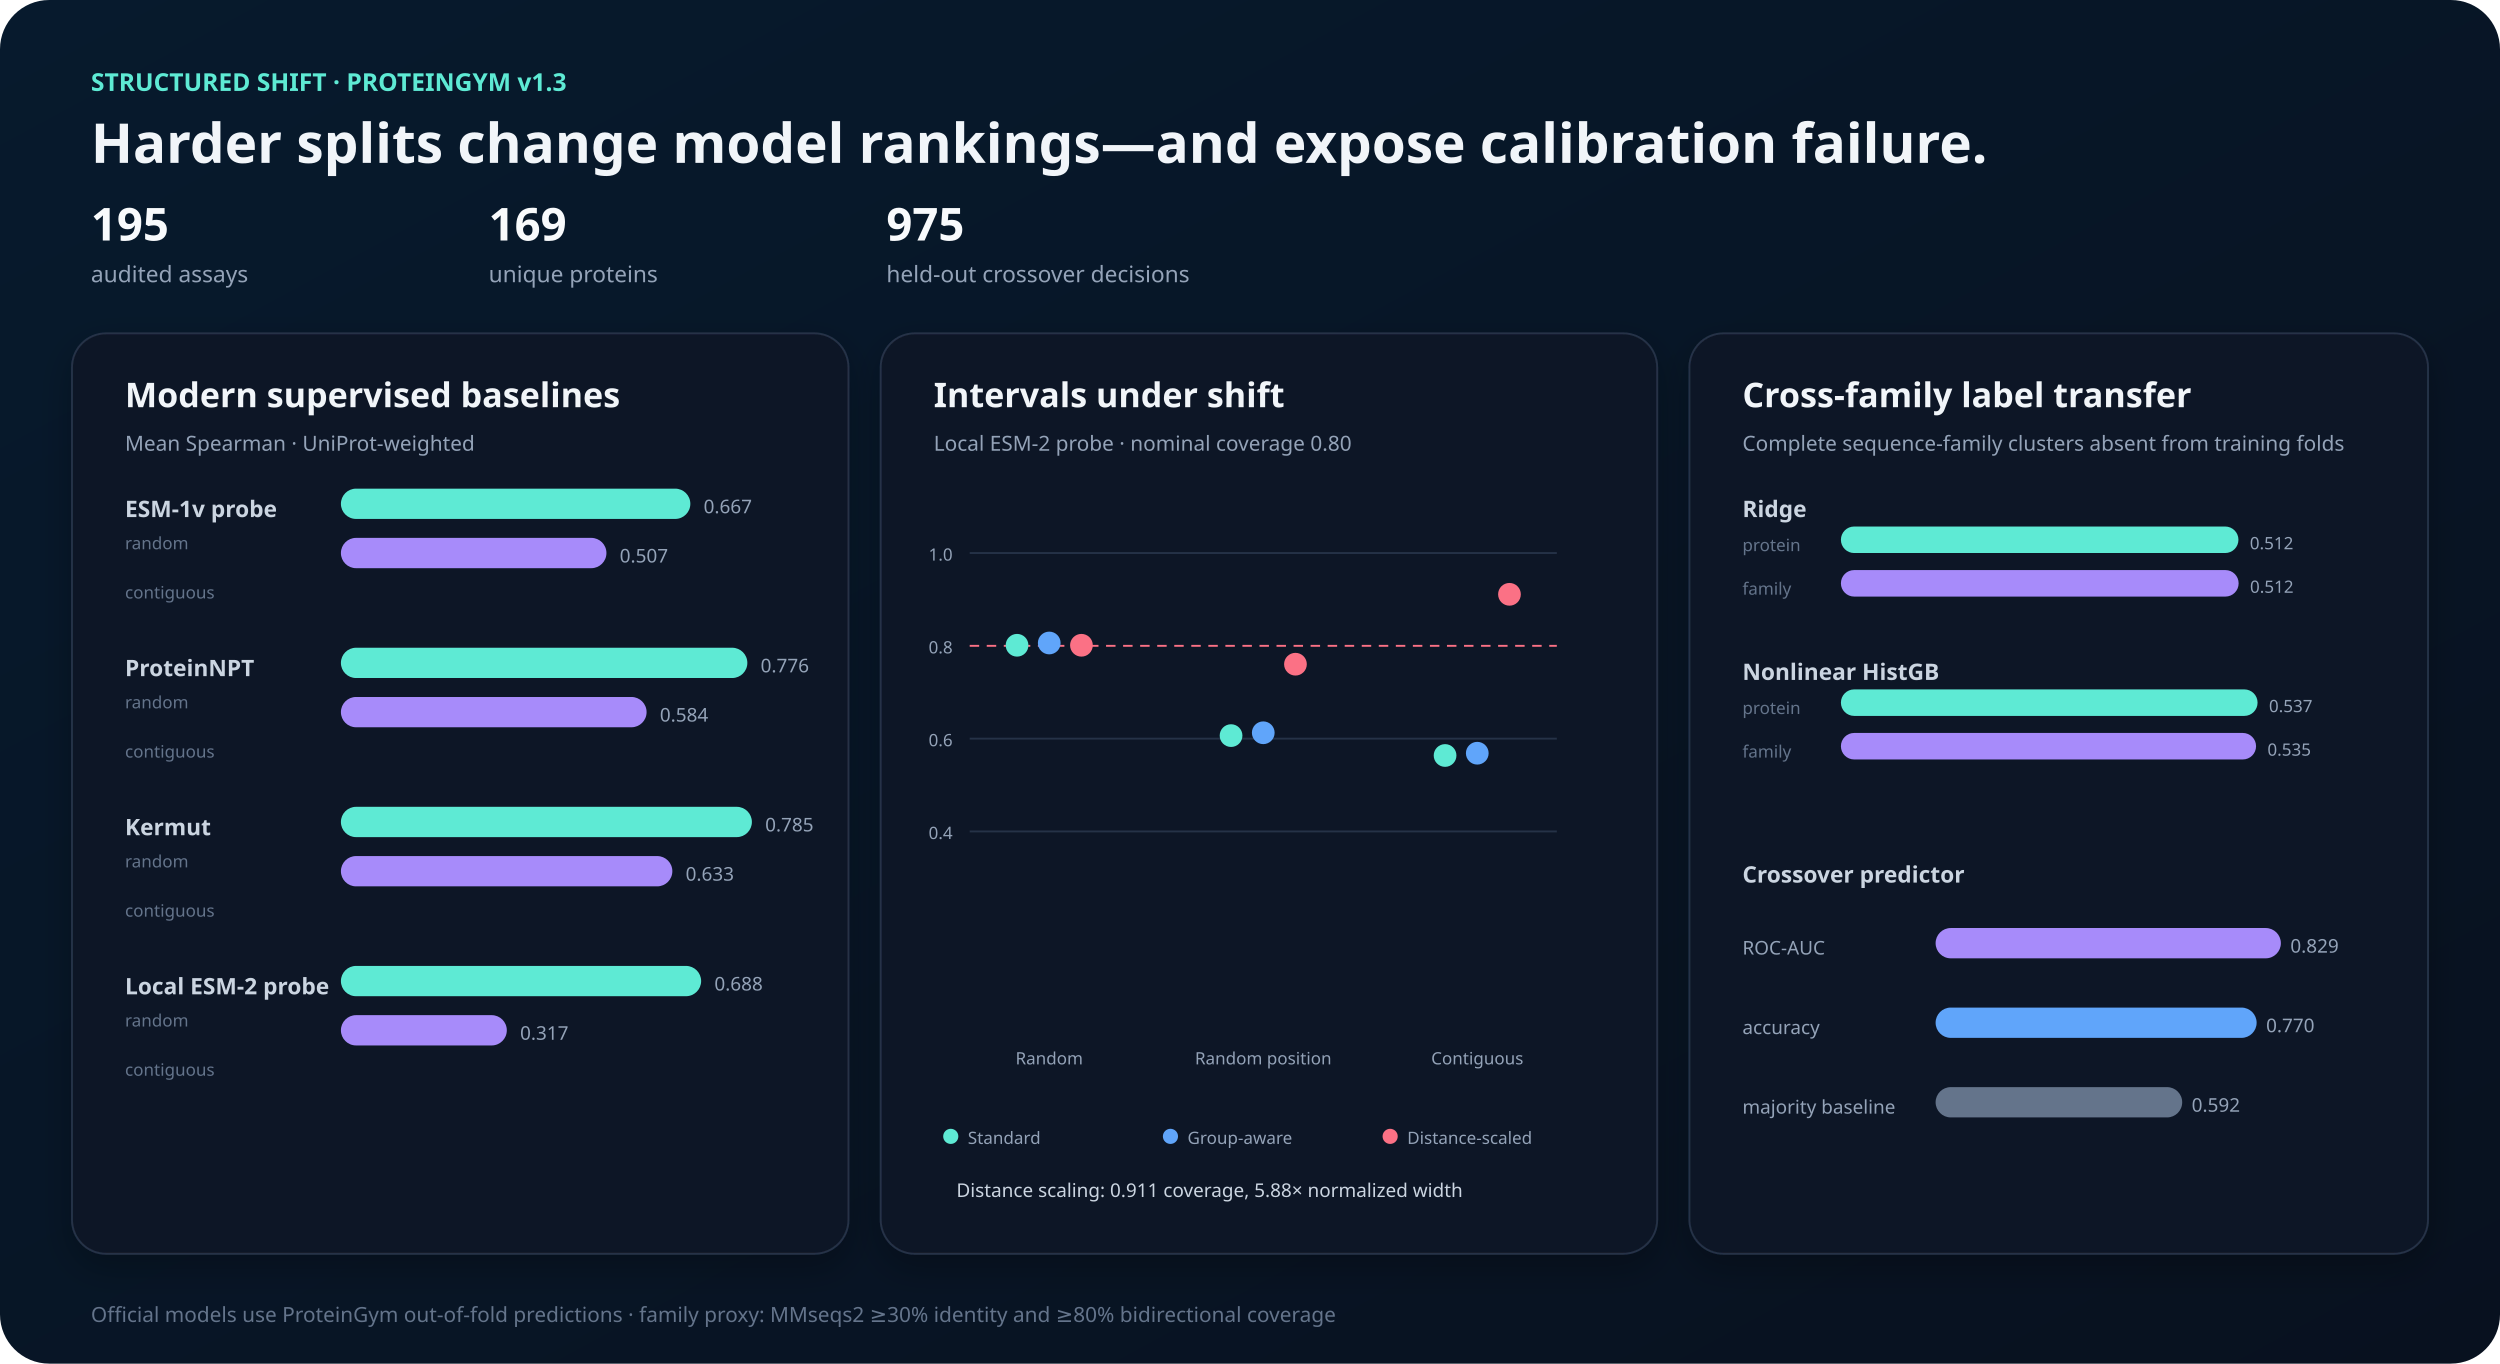
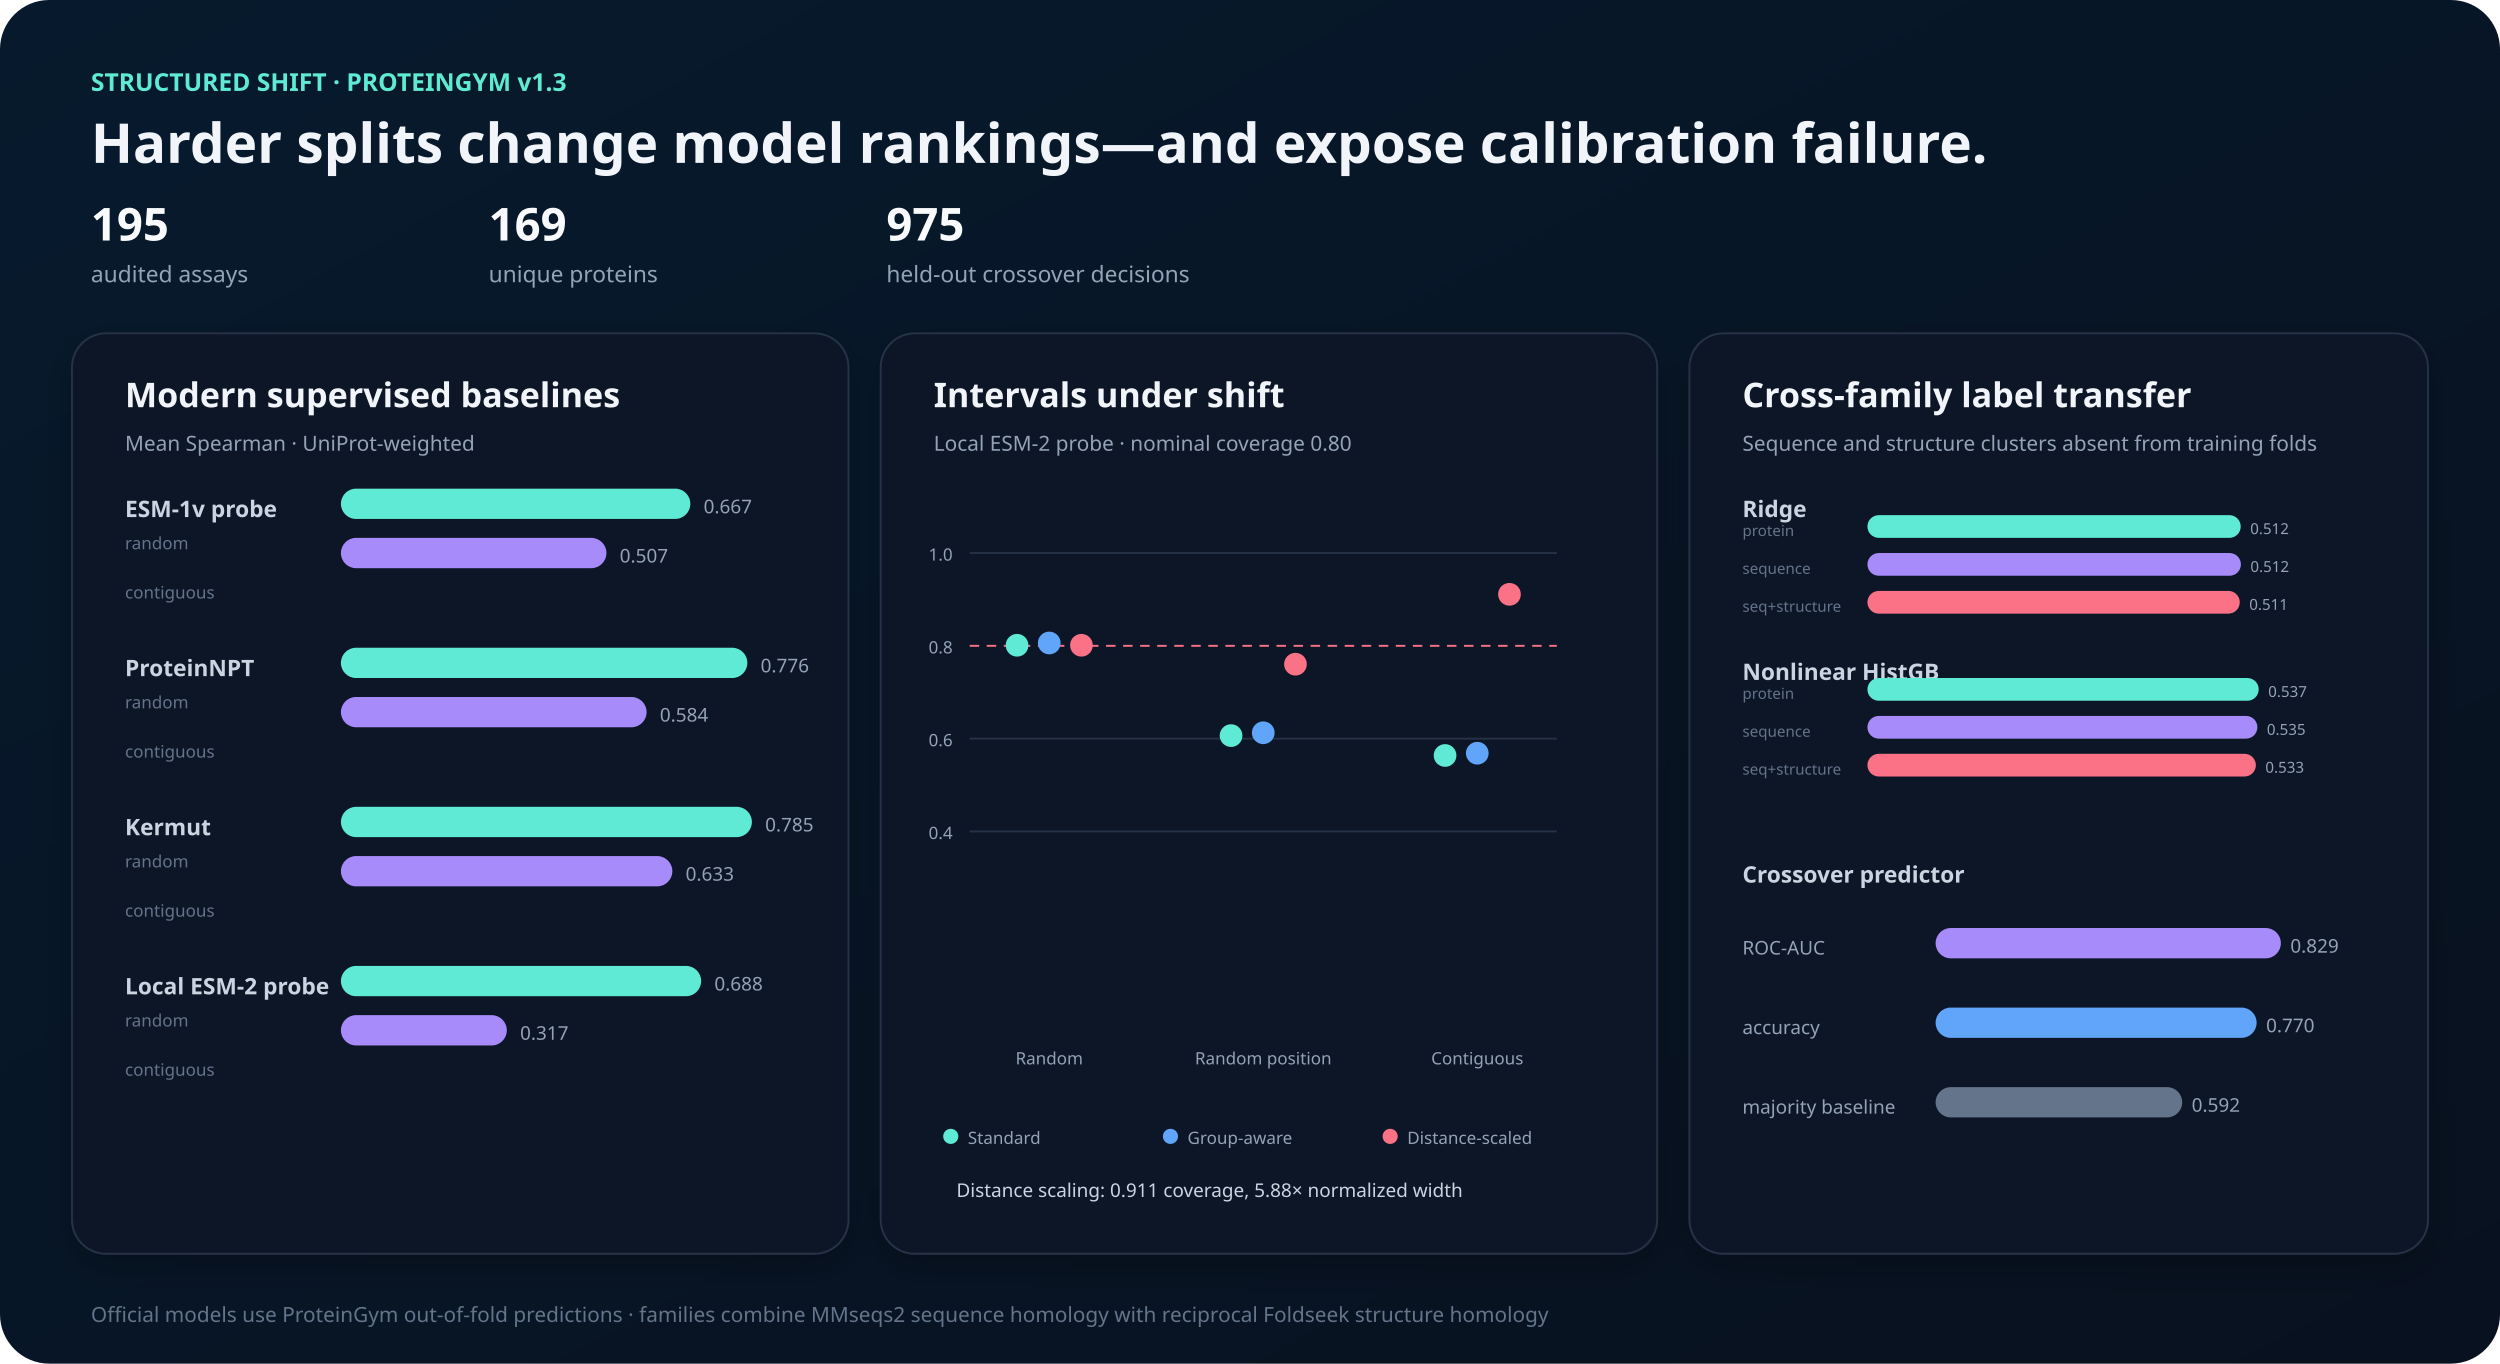
<svg xmlns="http://www.w3.org/2000/svg" width="1320" height="720" viewBox="0 0 1320 720" role="img" aria-labelledby="title desc">
  <defs>
    <linearGradient id="background" x1="0" y1="0" x2="1" y2="1">
      <stop stop-color="#071a2d" />
      <stop offset="1" stop-color="#08111f" />
    </linearGradient>
    <filter id="shadow">
      <feDropShadow dx="0" dy="7" stdDeviation="9" flood-opacity=".25" />
    </filter>
  </defs>
  <rect width="1320" height="720" rx="26" fill="url(#background)" />
  <text x="48.0" y="48.0" text-anchor="start" fill="#5eead4" font-family="system-ui,sans-serif" font-size="13" font-weight="760">STRUCTURED SHIFT · PROTEINGYM v1.3</text>
  <text x="48.0" y="86.0" text-anchor="start" fill="#f1f5f9" font-family="system-ui,sans-serif" font-size="29" font-weight="760">Harder splits change model rankings—and expose calibration failure.</text>
  <text x="48.0" y="127.0" text-anchor="start" fill="#f8fafc" font-family="system-ui,sans-serif" font-size="24" font-weight="760">195</text>
  <text x="48.0" y="149.0" text-anchor="start" fill="#94a3b8" font-family="system-ui,sans-serif" font-size="12" font-weight="400">audited assays</text>
  <text x="258.0" y="127.0" text-anchor="start" fill="#f8fafc" font-family="system-ui,sans-serif" font-size="24" font-weight="760">169</text>
  <text x="258.0" y="149.0" text-anchor="start" fill="#94a3b8" font-family="system-ui,sans-serif" font-size="12" font-weight="400">unique proteins</text>
  <text x="468.0" y="127.0" text-anchor="start" fill="#f8fafc" font-family="system-ui,sans-serif" font-size="24" font-weight="760">975</text>
  <text x="468.0" y="149.0" text-anchor="start" fill="#94a3b8" font-family="system-ui,sans-serif" font-size="12" font-weight="400">held-out crossover decisions</text>
  <rect x="38" y="176" width="410" height="486" rx="18" fill="#101827" stroke="#253247" filter="url(#shadow)" />
  <text x="66.0" y="215.0" text-anchor="start" fill="#f1f5f9" font-family="system-ui,sans-serif" font-size="18" font-weight="720">Modern supervised baselines</text>
  <text x="66.0" y="238.0" text-anchor="start" fill="#94a3b8" font-family="system-ui,sans-serif" font-size="11" font-weight="400">Mean Spearman · UniProt-weighted</text>
  <rect x="465" y="176" width="410" height="486" rx="18" fill="#101827" stroke="#253247" filter="url(#shadow)" />
  <text x="493.0" y="215.0" text-anchor="start" fill="#f1f5f9" font-family="system-ui,sans-serif" font-size="18" font-weight="720">Intervals under shift</text>
  <text x="493.0" y="238.0" text-anchor="start" fill="#94a3b8" font-family="system-ui,sans-serif" font-size="11" font-weight="400">Local ESM-2 probe · nominal coverage 0.80</text>
  <rect x="892" y="176" width="390" height="486" rx="18" fill="#101827" stroke="#253247" filter="url(#shadow)" />
  <text x="920.0" y="215.0" text-anchor="start" fill="#f1f5f9" font-family="system-ui,sans-serif" font-size="18" font-weight="720">Cross-family label transfer</text>
-   <text x="920.0" y="238.0" text-anchor="start" fill="#94a3b8" font-family="system-ui,sans-serif" font-size="11" font-weight="400">Complete sequence-family clusters absent from training folds</text>
+   <text x="920.0" y="238.0" text-anchor="start" fill="#94a3b8" font-family="system-ui,sans-serif" font-size="11" font-weight="400">Sequence and structure clusters absent from training folds</text>
  <text x="66.0" y="273.0" text-anchor="start" fill="#cbd5e1" font-family="system-ui,sans-serif" font-size="12" font-weight="650">ESM-1v probe</text>
  <rect x="180.0" y="258.0" width="184.5" height="16" rx="8" fill="#5eead4" />
  <text x="371.5" y="271.0" text-anchor="start" fill="#94a3b8" font-family="system-ui,sans-serif" font-size="10" font-weight="400">0.667</text>
  <text x="66.0" y="290.0" text-anchor="start" fill="#64748b" font-family="system-ui,sans-serif" font-size="9" font-weight="400">random</text>
  <rect x="180.0" y="284.0" width="140.2" height="16" rx="8" fill="#a78bfa" />
  <text x="327.2" y="297.0" text-anchor="start" fill="#94a3b8" font-family="system-ui,sans-serif" font-size="10" font-weight="400">0.507</text>
  <text x="66.0" y="316.0" text-anchor="start" fill="#64748b" font-family="system-ui,sans-serif" font-size="9" font-weight="400">contiguous</text>
  <text x="66.0" y="357.0" text-anchor="start" fill="#cbd5e1" font-family="system-ui,sans-serif" font-size="12" font-weight="650">ProteinNPT</text>
  <rect x="180.0" y="342.0" width="214.6" height="16" rx="8" fill="#5eead4" />
  <text x="401.6" y="355.0" text-anchor="start" fill="#94a3b8" font-family="system-ui,sans-serif" font-size="10" font-weight="400">0.776</text>
  <text x="66.0" y="374.0" text-anchor="start" fill="#64748b" font-family="system-ui,sans-serif" font-size="9" font-weight="400">random</text>
  <rect x="180.0" y="368.0" width="161.4" height="16" rx="8" fill="#a78bfa" />
  <text x="348.4" y="381.0" text-anchor="start" fill="#94a3b8" font-family="system-ui,sans-serif" font-size="10" font-weight="400">0.584</text>
  <text x="66.0" y="400.0" text-anchor="start" fill="#64748b" font-family="system-ui,sans-serif" font-size="9" font-weight="400">contiguous</text>
  <text x="66.0" y="441.0" text-anchor="start" fill="#cbd5e1" font-family="system-ui,sans-serif" font-size="12" font-weight="650">Kermut</text>
  <rect x="180.0" y="426.0" width="217.0" height="16" rx="8" fill="#5eead4" />
  <text x="404.0" y="439.0" text-anchor="start" fill="#94a3b8" font-family="system-ui,sans-serif" font-size="10" font-weight="400">0.785</text>
  <text x="66.0" y="458.0" text-anchor="start" fill="#64748b" font-family="system-ui,sans-serif" font-size="9" font-weight="400">random</text>
  <rect x="180.0" y="452.0" width="175.0" height="16" rx="8" fill="#a78bfa" />
  <text x="362.0" y="465.0" text-anchor="start" fill="#94a3b8" font-family="system-ui,sans-serif" font-size="10" font-weight="400">0.633</text>
  <text x="66.0" y="484.0" text-anchor="start" fill="#64748b" font-family="system-ui,sans-serif" font-size="9" font-weight="400">contiguous</text>
  <text x="66.0" y="525.0" text-anchor="start" fill="#cbd5e1" font-family="system-ui,sans-serif" font-size="12" font-weight="650">Local ESM-2 probe</text>
  <rect x="180.0" y="510.0" width="190.2" height="16" rx="8" fill="#5eead4" />
  <text x="377.2" y="523.0" text-anchor="start" fill="#94a3b8" font-family="system-ui,sans-serif" font-size="10" font-weight="400">0.688</text>
  <text x="66.0" y="542.0" text-anchor="start" fill="#64748b" font-family="system-ui,sans-serif" font-size="9" font-weight="400">random</text>
  <rect x="180.0" y="536.0" width="87.6" height="16" rx="8" fill="#a78bfa" />
  <text x="274.6" y="549.0" text-anchor="start" fill="#94a3b8" font-family="system-ui,sans-serif" font-size="10" font-weight="400">0.317</text>
  <text x="66.0" y="568.0" text-anchor="start" fill="#64748b" font-family="system-ui,sans-serif" font-size="9" font-weight="400">contiguous</text>
  <line x1="512.0" y1="439.0" x2="822.0" y2="439.0" stroke="#253247" stroke-dasharray="0" />
  <text x="503.0" y="443.0" text-anchor="end" fill="#94a3b8" font-family="system-ui,sans-serif" font-size="9" font-weight="400">0.4</text>
  <line x1="512.0" y1="390.0" x2="822.0" y2="390.0" stroke="#253247" stroke-dasharray="0" />
  <text x="503.0" y="394.0" text-anchor="end" fill="#94a3b8" font-family="system-ui,sans-serif" font-size="9" font-weight="400">0.6</text>
  <line x1="512.0" y1="341.0" x2="822.0" y2="341.0" stroke="#fb7185" stroke-dasharray="5 4" />
  <text x="503.0" y="345.0" text-anchor="end" fill="#94a3b8" font-family="system-ui,sans-serif" font-size="9" font-weight="400">0.8</text>
  <line x1="512.0" y1="292.0" x2="822.0" y2="292.0" stroke="#253247" stroke-dasharray="0" />
  <text x="503.0" y="296.0" text-anchor="end" fill="#94a3b8" font-family="system-ui,sans-serif" font-size="9" font-weight="400">1.0</text>
  <text x="554.0" y="562.0" text-anchor="middle" fill="#94a3b8" font-family="system-ui,sans-serif" font-size="9" font-weight="400">Random</text>
  <circle cx="537.0" cy="340.7" r="6" fill="#5eead4" />
  <circle cx="554.0" cy="339.5" r="6" fill="#60a5fa" />
  <circle cx="571.0" cy="340.7" r="6" fill="#fb7185" />
  <text x="667.0" y="562.0" text-anchor="middle" fill="#94a3b8" font-family="system-ui,sans-serif" font-size="9" font-weight="400">Random position</text>
  <circle cx="650.0" cy="388.4" r="6" fill="#5eead4" />
  <circle cx="667.0" cy="386.9" r="6" fill="#60a5fa" />
  <circle cx="684.0" cy="350.7" r="6" fill="#fb7185" />
  <text x="780.0" y="562.0" text-anchor="middle" fill="#94a3b8" font-family="system-ui,sans-serif" font-size="9" font-weight="400">Contiguous</text>
  <circle cx="763.0" cy="398.9" r="6" fill="#5eead4" />
  <circle cx="780.0" cy="397.7" r="6" fill="#60a5fa" />
  <circle cx="797.0" cy="313.8" r="6" fill="#fb7185" />
  <circle cx="502" cy="600" r="4" fill="#5eead4" />
  <text x="511.0" y="604.0" text-anchor="start" fill="#94a3b8" font-family="system-ui,sans-serif" font-size="9" font-weight="400">Standard</text>
  <circle cx="618" cy="600" r="4" fill="#60a5fa" />
  <text x="627.0" y="604.0" text-anchor="start" fill="#94a3b8" font-family="system-ui,sans-serif" font-size="9" font-weight="400">Group-aware</text>
  <circle cx="734" cy="600" r="4" fill="#fb7185" />
  <text x="743.0" y="604.0" text-anchor="start" fill="#94a3b8" font-family="system-ui,sans-serif" font-size="9" font-weight="400">Distance-scaled</text>
  <text x="505.0" y="632.0" text-anchor="start" fill="#cbd5e1" font-family="system-ui,sans-serif" font-size="10" font-weight="400">Distance scaling: 0.911 coverage, 5.88× normalized width</text>
  <text x="920.0" y="273.0" text-anchor="start" fill="#cbd5e1" font-family="system-ui,sans-serif" font-size="12" font-weight="650">Ridge</text>
-   <text x="920.0" y="291.0" text-anchor="start" fill="#64748b" font-family="system-ui,sans-serif" font-size="9" font-weight="400">protein</text>
-   <rect x="972" y="278" width="209.9" height="14" rx="7" fill="#5eead4" />
-   <text x="1187.9" y="290.0" text-anchor="start" fill="#94a3b8" font-family="system-ui,sans-serif" font-size="9" font-weight="400">0.512</text>
-   <text x="920.0" y="314.0" text-anchor="start" fill="#64748b" font-family="system-ui,sans-serif" font-size="9" font-weight="400">family</text>
-   <rect x="972" y="301" width="210.0" height="14" rx="7" fill="#a78bfa" />
-   <text x="1188.0" y="313.0" text-anchor="start" fill="#94a3b8" font-family="system-ui,sans-serif" font-size="9" font-weight="400">0.512</text>
+   <text x="920.0" y="283.0" text-anchor="start" fill="#64748b" font-family="system-ui,sans-serif" font-size="8" font-weight="400">protein</text>
+   <rect x="986" y="272" width="197.1" height="12" rx="6" fill="#5eead4" />
+   <text x="1188.1" y="282.0" text-anchor="start" fill="#94a3b8" font-family="system-ui,sans-serif" font-size="8" font-weight="400">0.512</text>
+   <text x="920.0" y="303.0" text-anchor="start" fill="#64748b" font-family="system-ui,sans-serif" font-size="8" font-weight="400">sequence</text>
+   <rect x="986" y="292" width="197.2" height="12" rx="6" fill="#a78bfa" />
+   <text x="1188.2" y="302.0" text-anchor="start" fill="#94a3b8" font-family="system-ui,sans-serif" font-size="8" font-weight="400">0.512</text>
+   <text x="920.0" y="323.0" text-anchor="start" fill="#64748b" font-family="system-ui,sans-serif" font-size="8" font-weight="400">seq+structure</text>
+   <rect x="986" y="312" width="196.6" height="12" rx="6" fill="#fb7185" />
+   <text x="1187.6" y="322.0" text-anchor="start" fill="#94a3b8" font-family="system-ui,sans-serif" font-size="8" font-weight="400">0.511</text>
  <text x="920.0" y="359.0" text-anchor="start" fill="#cbd5e1" font-family="system-ui,sans-serif" font-size="12" font-weight="650">Nonlinear HistGB</text>
-   <text x="920.0" y="377.0" text-anchor="start" fill="#64748b" font-family="system-ui,sans-serif" font-size="9" font-weight="400">protein</text>
-   <rect x="972" y="364" width="220.0" height="14" rx="7" fill="#5eead4" />
-   <text x="1198.0" y="376.0" text-anchor="start" fill="#94a3b8" font-family="system-ui,sans-serif" font-size="9" font-weight="400">0.537</text>
-   <text x="920.0" y="400.0" text-anchor="start" fill="#64748b" font-family="system-ui,sans-serif" font-size="9" font-weight="400">family</text>
-   <rect x="972" y="387" width="219.2" height="14" rx="7" fill="#a78bfa" />
-   <text x="1197.2" y="399.0" text-anchor="start" fill="#94a3b8" font-family="system-ui,sans-serif" font-size="9" font-weight="400">0.535</text>
+   <text x="920.0" y="369.0" text-anchor="start" fill="#64748b" font-family="system-ui,sans-serif" font-size="8" font-weight="400">protein</text>
+   <rect x="986" y="358" width="206.6" height="12" rx="6" fill="#5eead4" />
+   <text x="1197.6" y="368.0" text-anchor="start" fill="#94a3b8" font-family="system-ui,sans-serif" font-size="8" font-weight="400">0.537</text>
+   <text x="920.0" y="389.0" text-anchor="start" fill="#64748b" font-family="system-ui,sans-serif" font-size="8" font-weight="400">sequence</text>
+   <rect x="986" y="378" width="205.9" height="12" rx="6" fill="#a78bfa" />
+   <text x="1196.9" y="388.0" text-anchor="start" fill="#94a3b8" font-family="system-ui,sans-serif" font-size="8" font-weight="400">0.535</text>
+   <text x="920.0" y="409.0" text-anchor="start" fill="#64748b" font-family="system-ui,sans-serif" font-size="8" font-weight="400">seq+structure</text>
+   <rect x="986" y="398" width="205.1" height="12" rx="6" fill="#fb7185" />
+   <text x="1196.1" y="408.0" text-anchor="start" fill="#94a3b8" font-family="system-ui,sans-serif" font-size="8" font-weight="400">0.533</text>
  <text x="920.0" y="466.0" text-anchor="start" fill="#cbd5e1" font-family="system-ui,sans-serif" font-size="12" font-weight="650">Crossover predictor</text>
  <text x="920.0" y="504.0" text-anchor="start" fill="#94a3b8" font-family="system-ui,sans-serif" font-size="10" font-weight="400">ROC-AUC</text>
  <rect x="1022" y="490" width="182.3" height="16" rx="8" fill="#a78bfa" />
  <text x="1209.3" y="503.0" text-anchor="start" fill="#94a3b8" font-family="system-ui,sans-serif" font-size="10" font-weight="400">0.829</text>
  <text x="920.0" y="546.0" text-anchor="start" fill="#94a3b8" font-family="system-ui,sans-serif" font-size="10" font-weight="400">accuracy</text>
  <rect x="1022" y="532" width="169.5" height="16" rx="8" fill="#60a5fa" />
  <text x="1196.5" y="545.0" text-anchor="start" fill="#94a3b8" font-family="system-ui,sans-serif" font-size="10" font-weight="400">0.770</text>
  <text x="920.0" y="588.0" text-anchor="start" fill="#94a3b8" font-family="system-ui,sans-serif" font-size="10" font-weight="400">majority baseline</text>
  <rect x="1022" y="574" width="130.2" height="16" rx="8" fill="#64748b" />
  <text x="1157.2" y="587.0" text-anchor="start" fill="#94a3b8" font-family="system-ui,sans-serif" font-size="10" font-weight="400">0.592</text>
-   <text x="48.0" y="698.0" text-anchor="start" fill="#64748b" font-family="system-ui,sans-serif" font-size="11" font-weight="400">Official models use ProteinGym out-of-fold predictions · family proxy: MMseqs2 ≥30% identity and ≥80% bidirectional coverage</text>
+   <text x="48.0" y="698.0" text-anchor="start" fill="#64748b" font-family="system-ui,sans-serif" font-size="11" font-weight="400">Official models use ProteinGym out-of-fold predictions · families combine MMseqs2 sequence homology with reciprocal Foldseek structure homology</text>
</svg>
